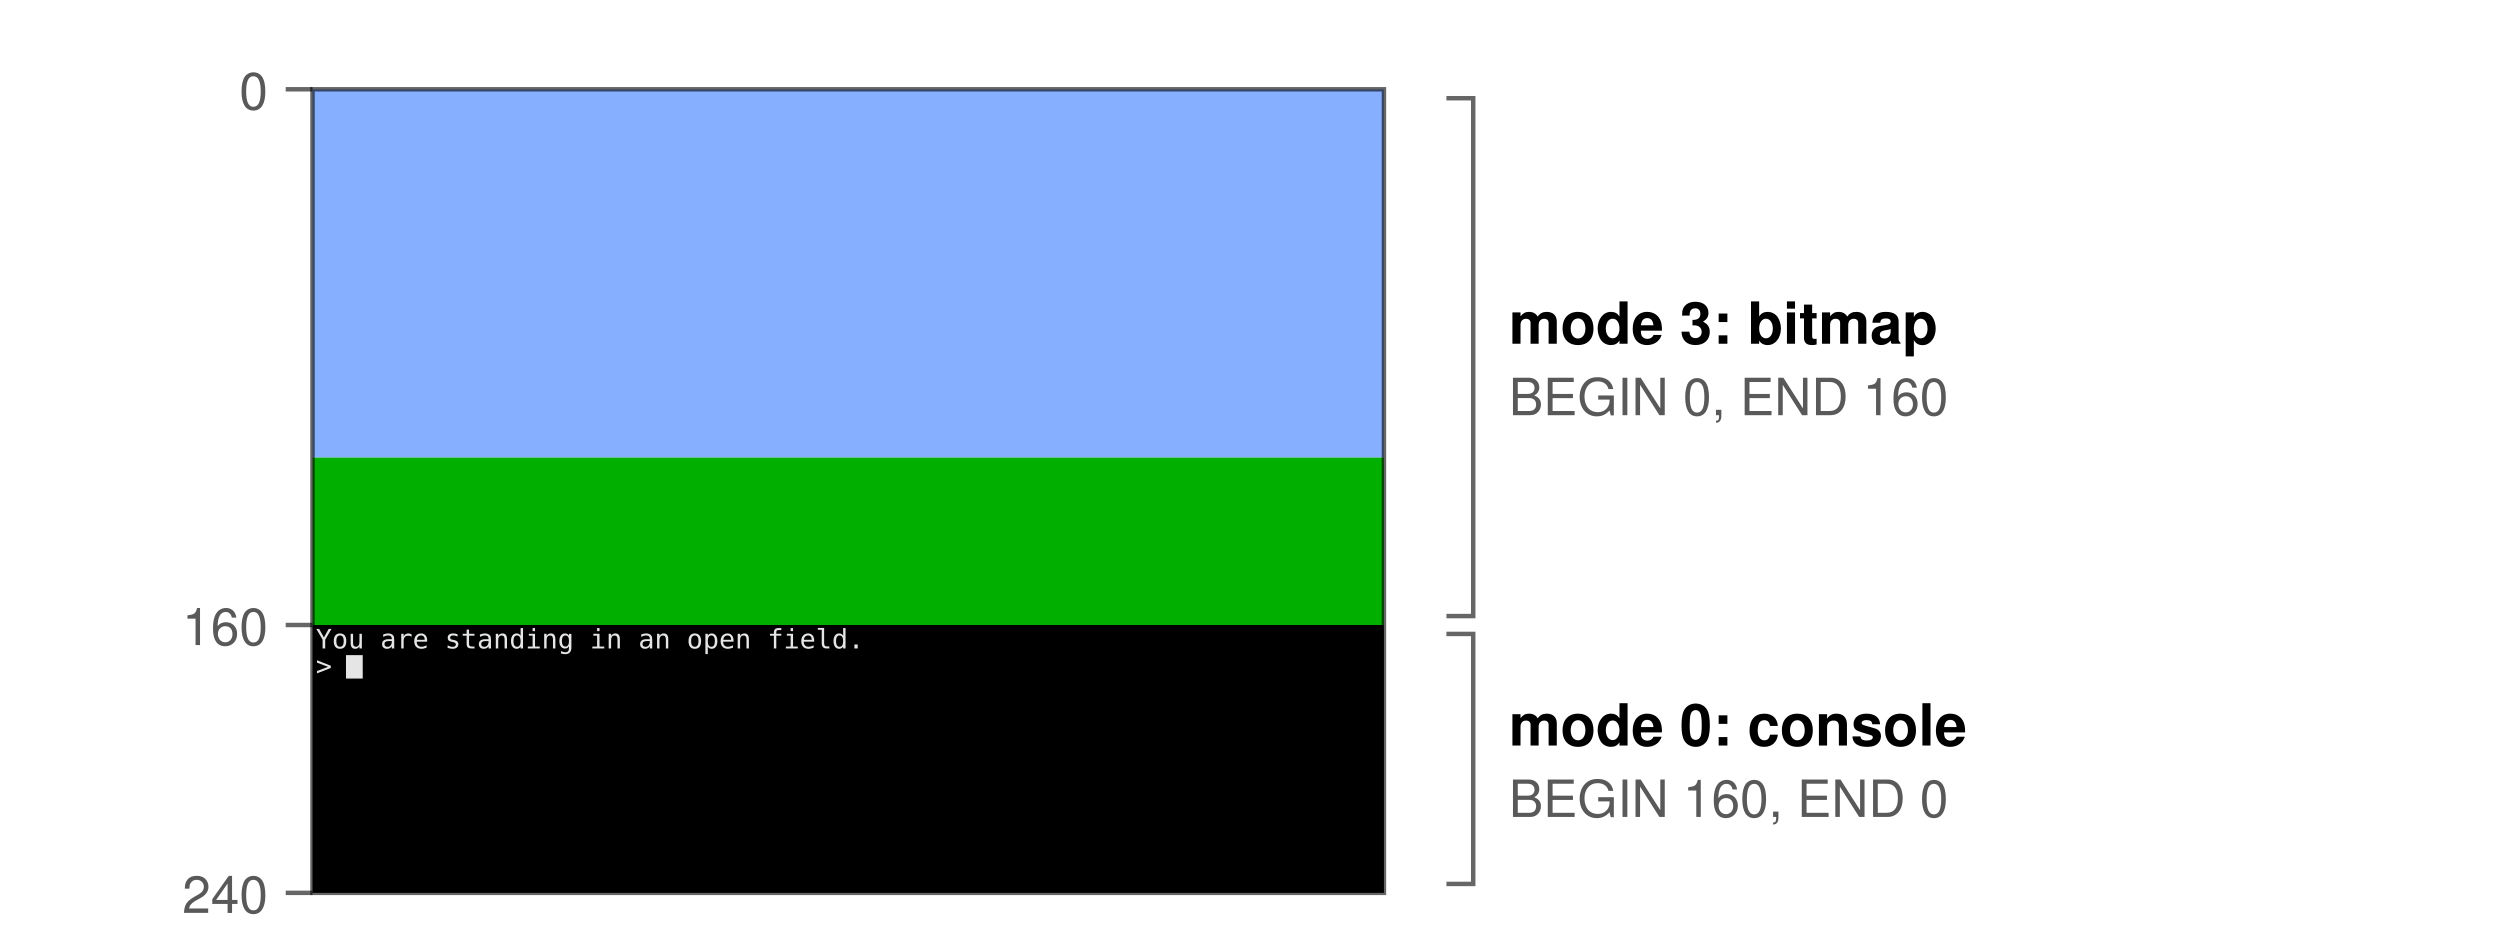
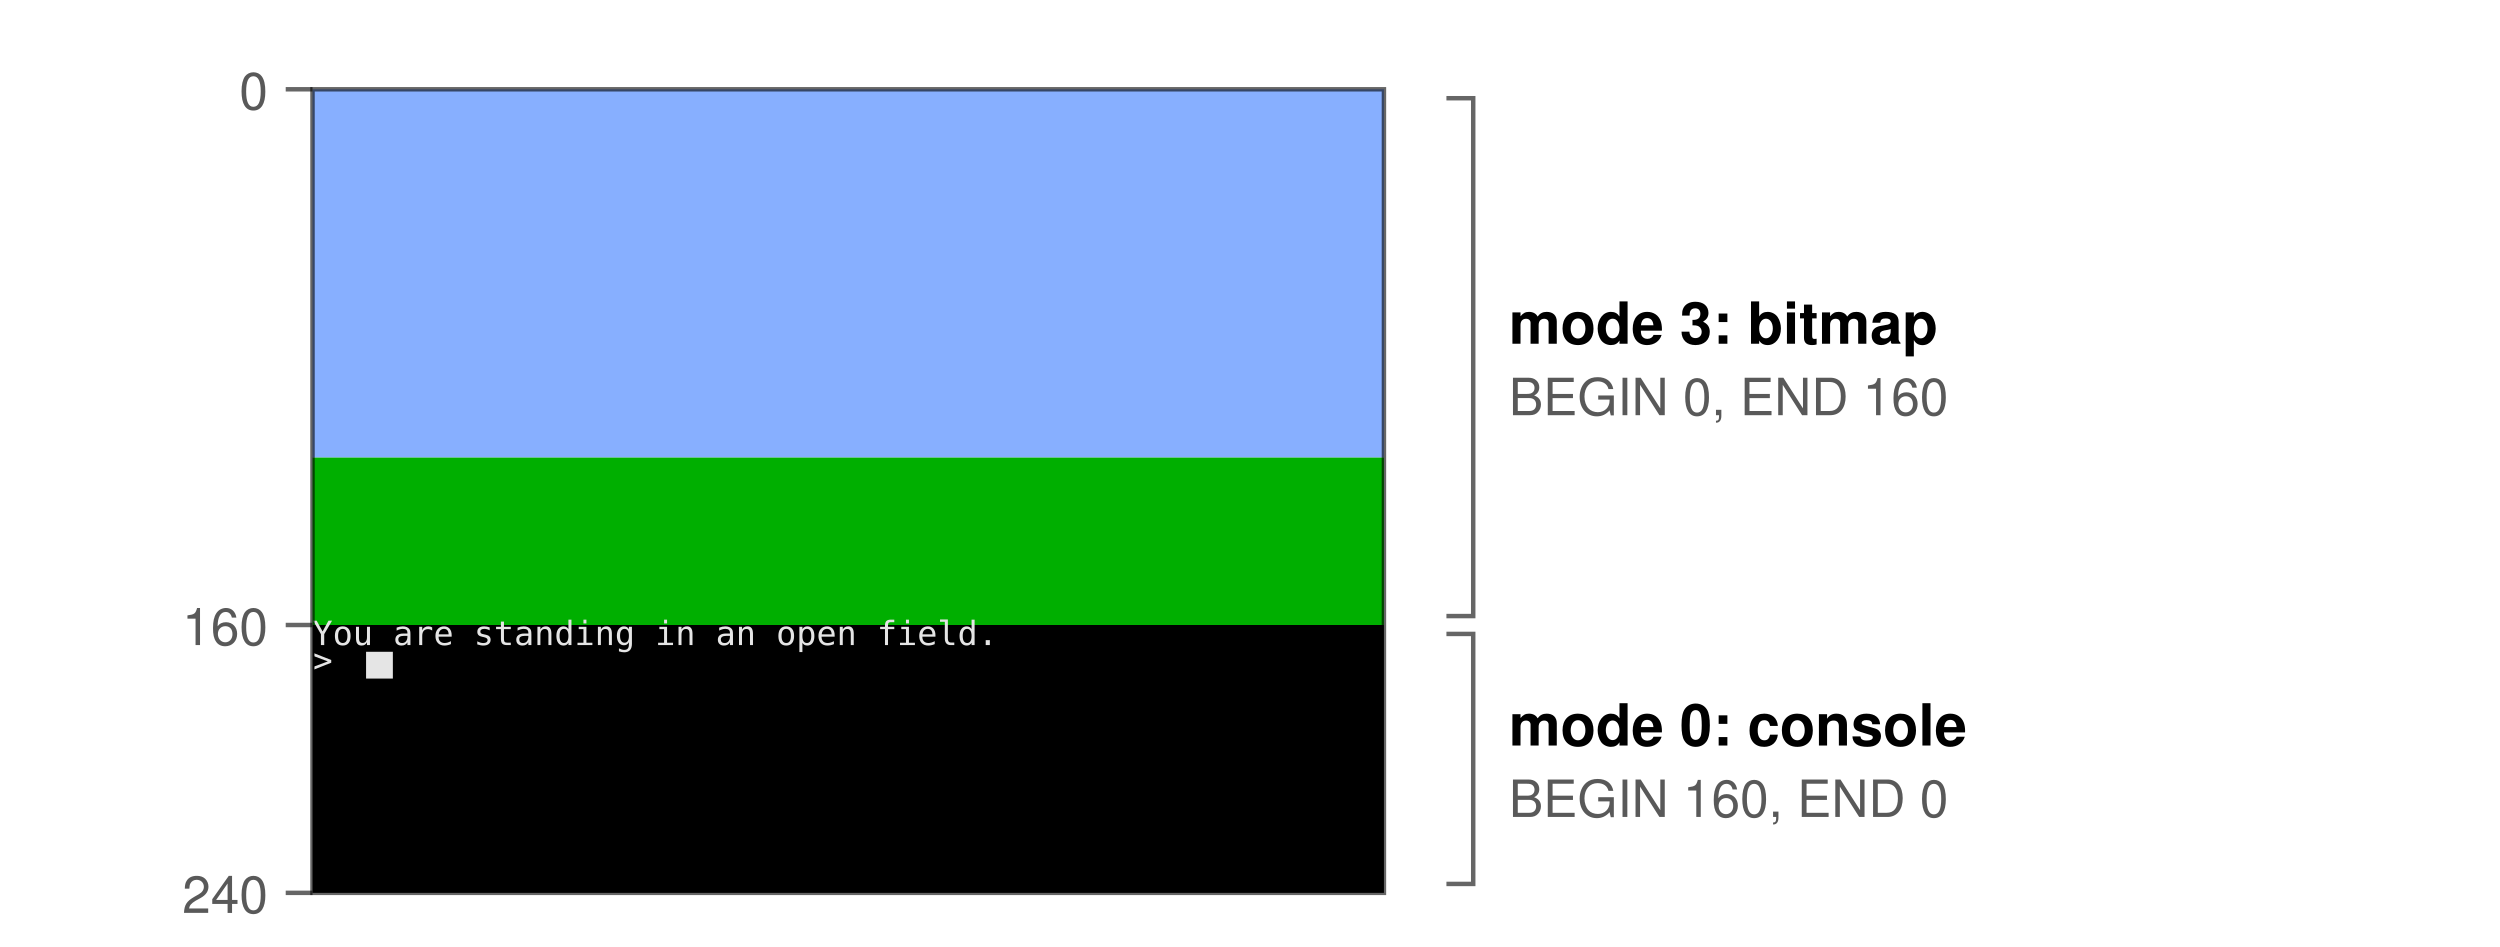
<svg xmlns="http://www.w3.org/2000/svg" width="560" height="212" viewBox="0 0 560 212" role="img" aria-labelledby="title desc" font-size="13" fill="currentColor">
  <style>
  svg { color: #000000; }
  text { font-family: -apple-system, BlinkMacSystemFont, 'Segoe UI', Helvetica, Arial, sans-serif; }
</style>
  <g transform="translate(70 20) scale(0.75)">
    <rect width="320" height="110" fill="#87afff" />
    <rect y="110" width="320" height="50" fill="#00af00" />
    <rect y="160" width="320" height="80" fill="#000000" />
-     <text x="1" y="167" style="font-family:monospace" font-size="8" fill="#e5e5e5">You are standing in an open field.</text>
-     <text x="1" y="175" style="font-family:monospace" font-size="8" fill="#e5e5e5">&gt;</text>
-     <rect x="10" y="169" width="5" height="7" fill="#e5e5e5" />
+     <text x="0" y="166" style="font-family:monospace" font-size="10" textLength="280" lengthAdjust="spacingAndGlyphs" fill="#e5e5e5">You are standing in an open field.</text>
+     <text x="0" y="174" style="font-family:monospace" font-size="10" textLength="8" lengthAdjust="spacingAndGlyphs" fill="#e5e5e5">&gt;</text>
+     <rect x="16" y="168" width="8" height="8" fill="#e5e5e5" />
  </g>
  <rect x="70" y="20" width="240.0" height="180.0" fill="none" stroke="currentColor" stroke-opacity="0.6" />
  <line x1="64" y1="20.0" x2="70" y2="20.0" stroke="currentColor" stroke-opacity="0.6" />
  <text x="60" y="24.5" text-anchor="end" fill-opacity="0.65" font-size="11.5">0</text>
  <line x1="64" y1="140.0" x2="70" y2="140.0" stroke="currentColor" stroke-opacity="0.6" />
  <text x="60" y="144.5" text-anchor="end" fill-opacity="0.65" font-size="11.5">160</text>
  <line x1="64" y1="200.0" x2="70" y2="200.0" stroke="currentColor" stroke-opacity="0.6" />
  <text x="60" y="204.5" text-anchor="end" fill-opacity="0.65" font-size="11.5">240</text>
  <path d="M324.0 22.0 h6 V138.0 h-6" fill="none" stroke="currentColor" stroke-opacity="0.6" />
  <text x="338.0" y="77.0" font-weight="600">mode 3: bitmap</text>
  <text x="338.0" y="93.0" fill-opacity="0.65" font-size="11.5">BEGIN 0, END 160</text>
  <path d="M324.0 142.0 h6 V198.0 h-6" fill="none" stroke="currentColor" stroke-opacity="0.6" />
  <text x="338.0" y="167.0" font-weight="600">mode 0: console</text>
  <text x="338.0" y="183.0" fill-opacity="0.65" font-size="11.5">BEGIN 160, END 0</text>
</svg>
